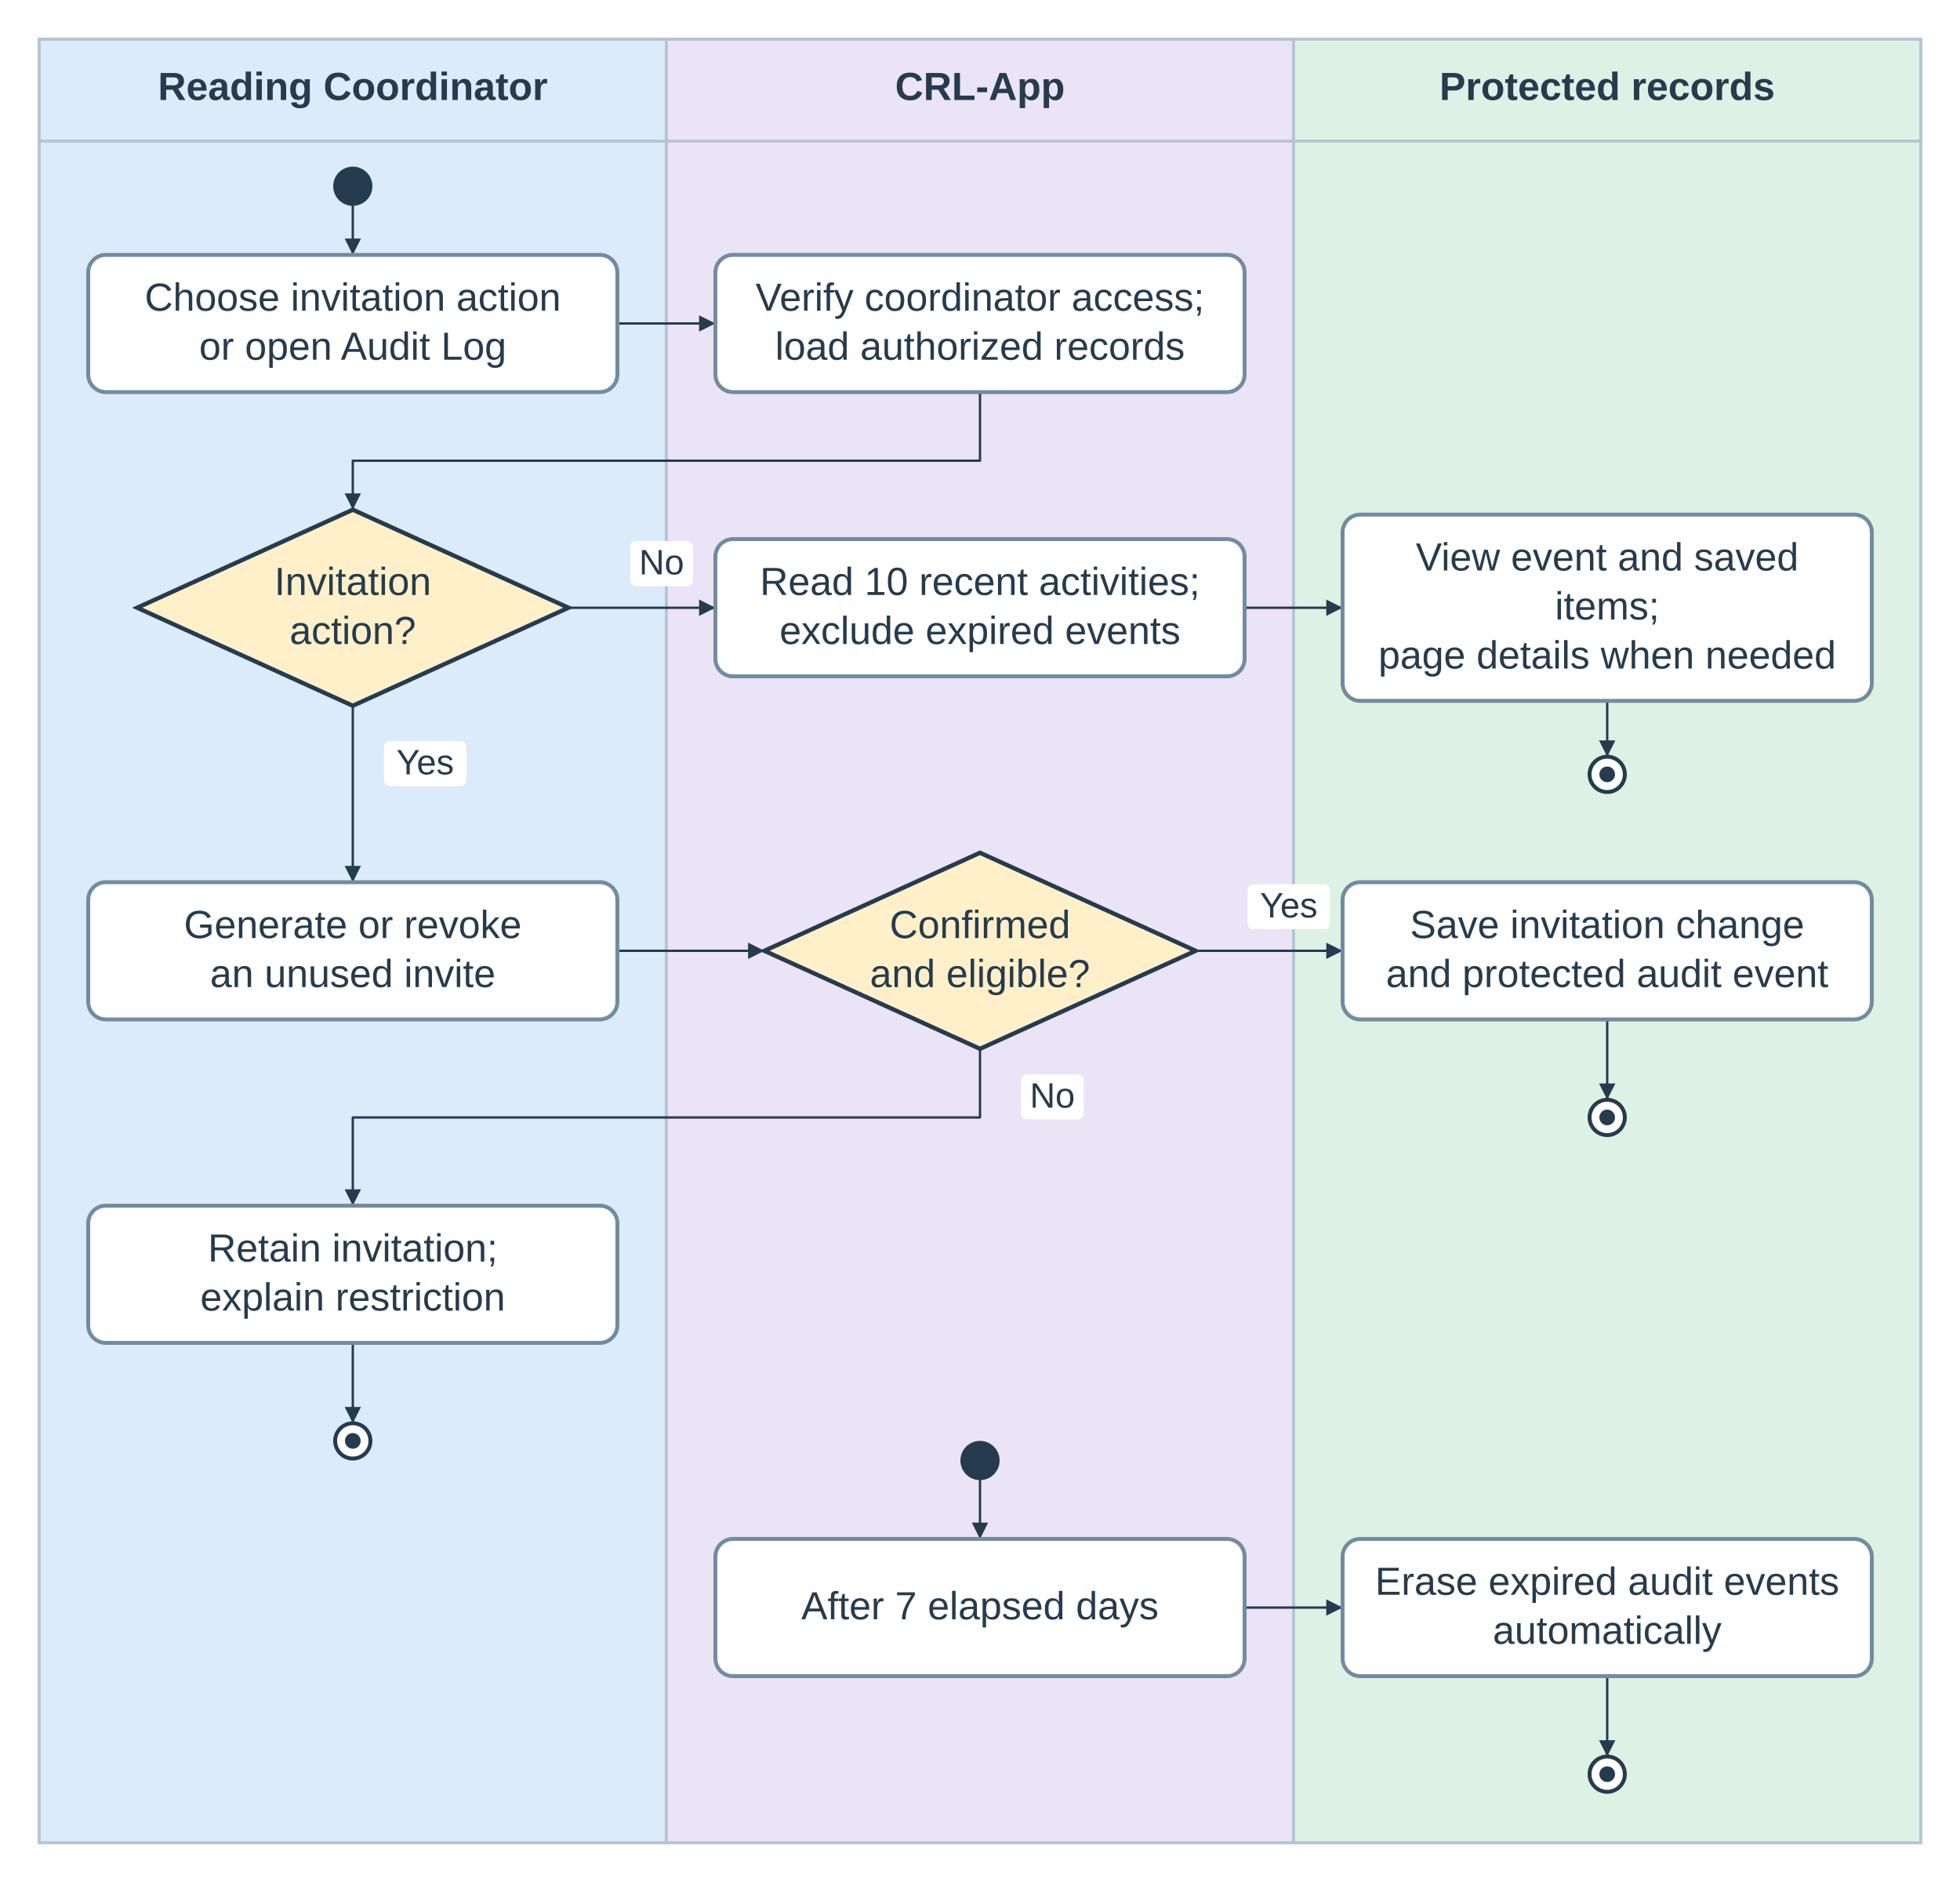
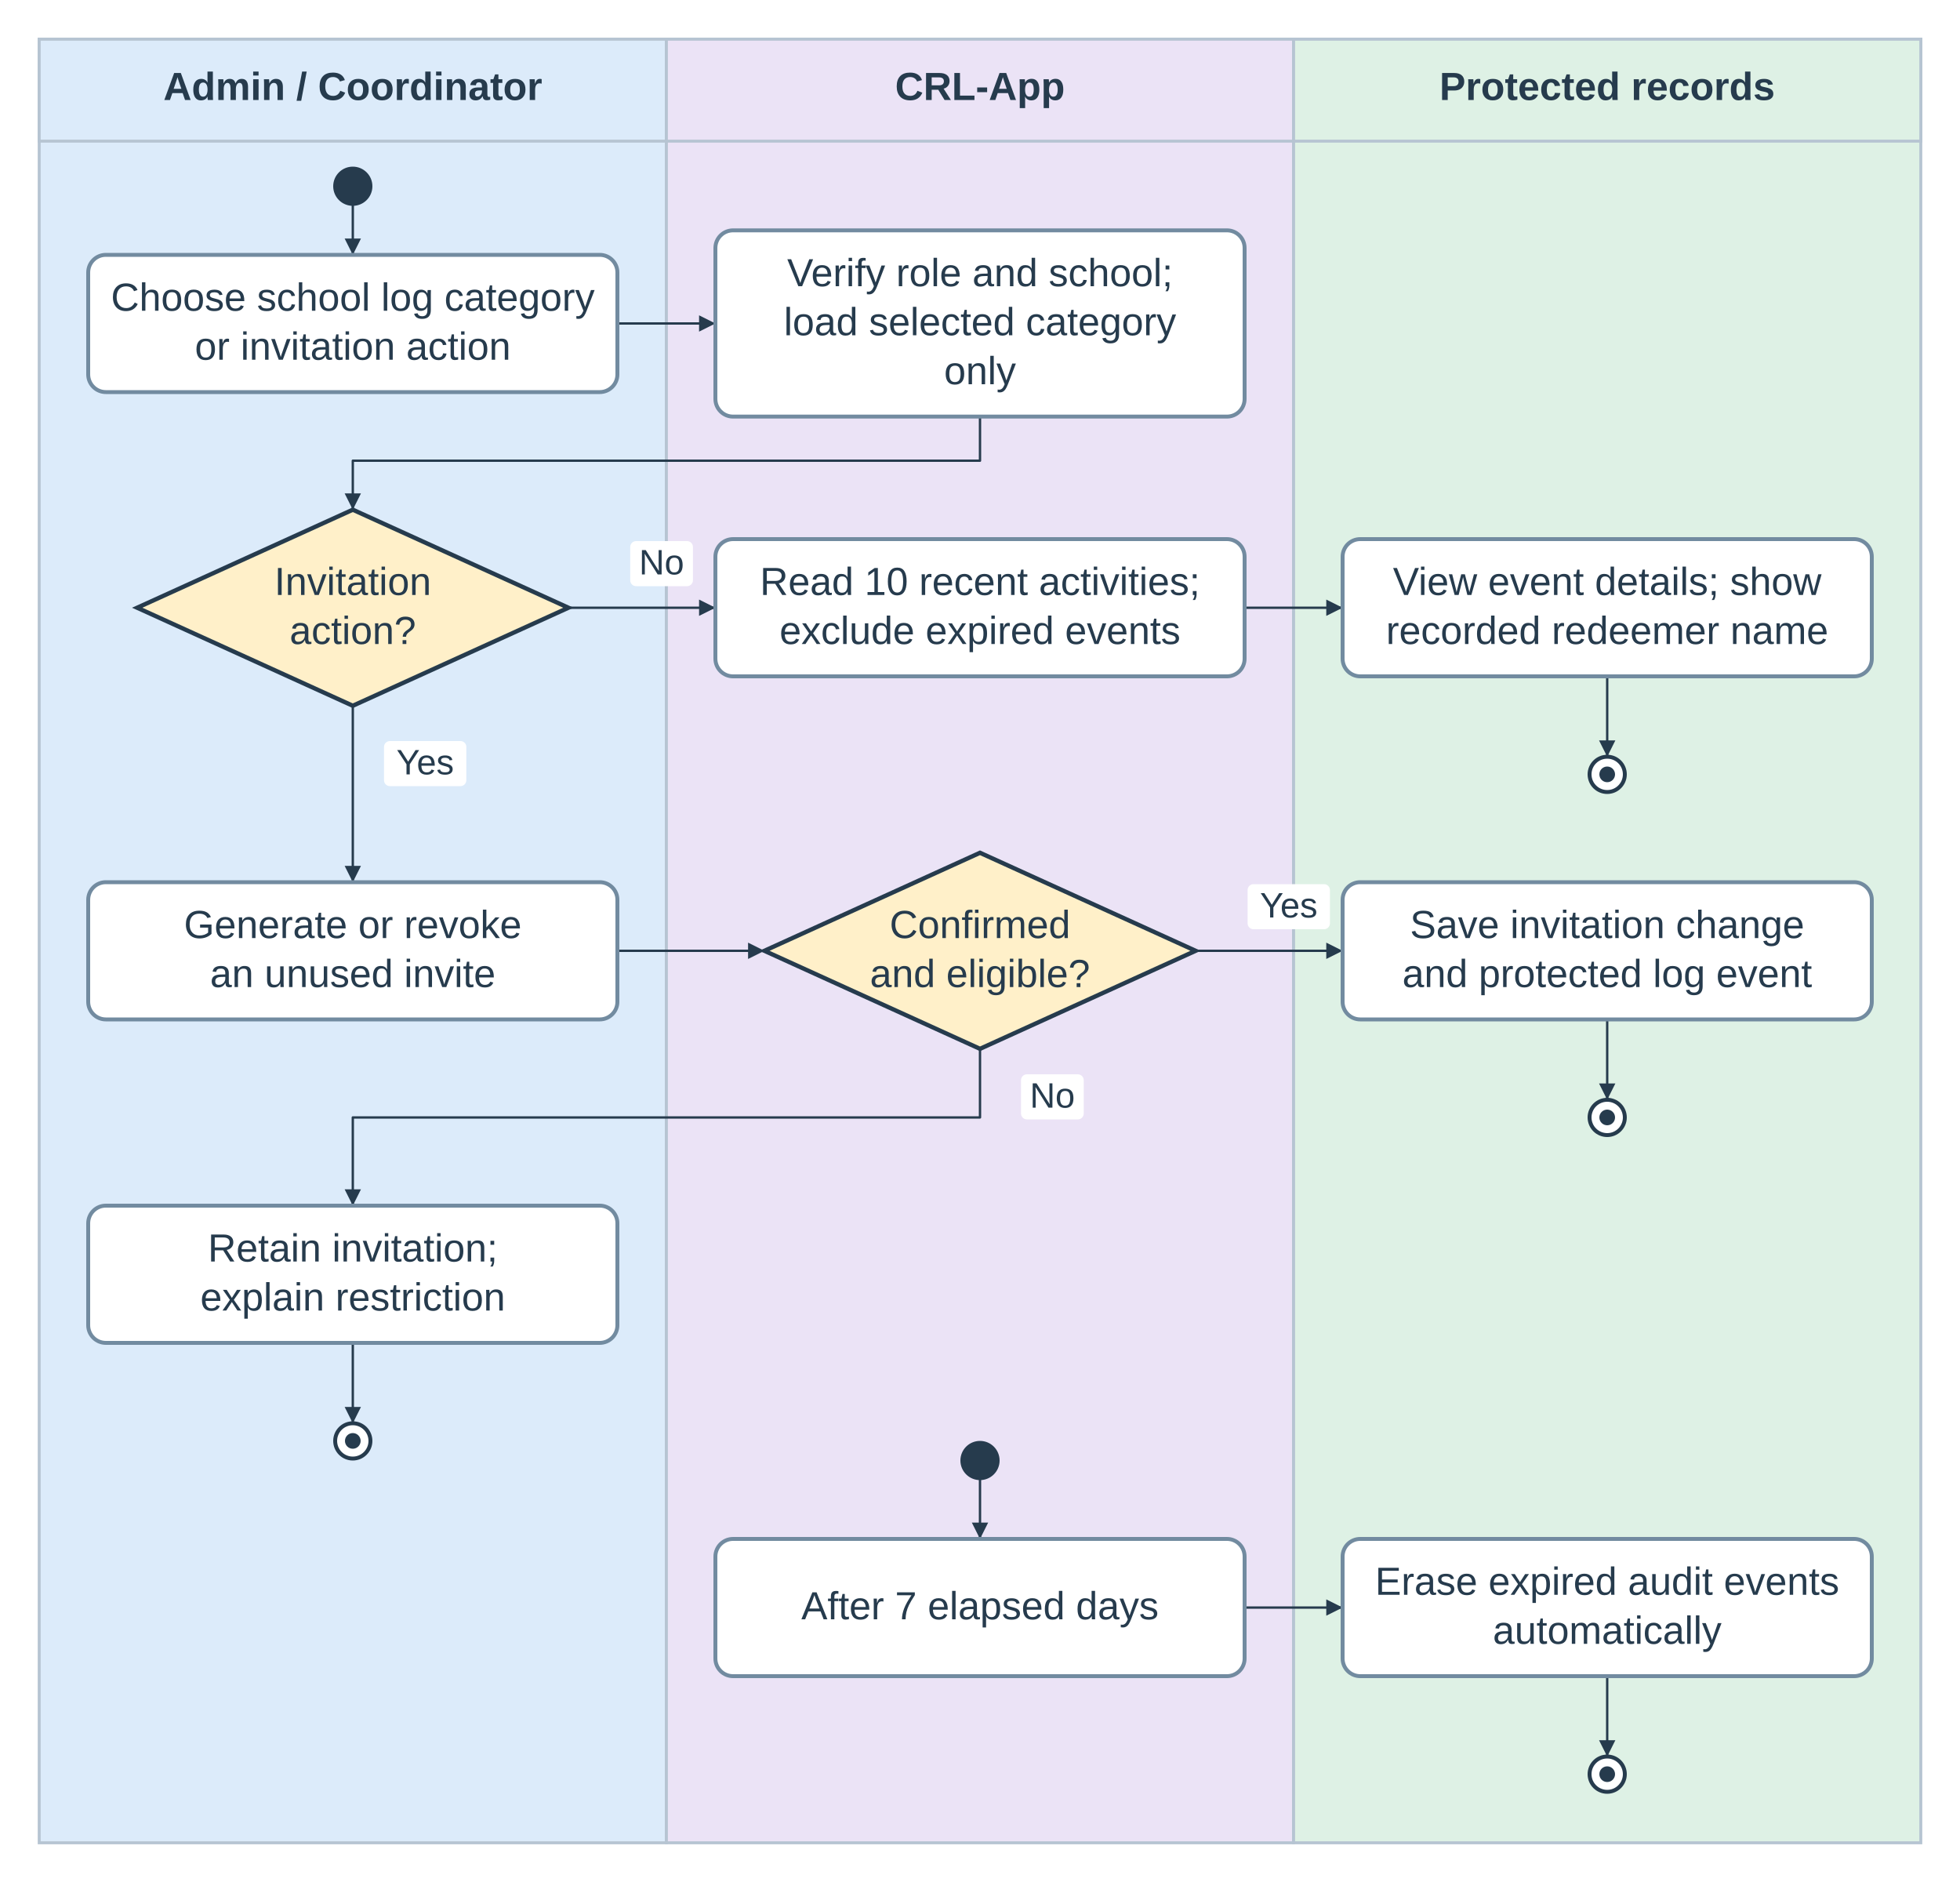
<svg xmlns="http://www.w3.org/2000/svg" width="1000" height="960" viewBox="0 0 1000 960">
  <rect width="100%" height="100%" fill="white" />
  <defs>
    <marker id="arrow" viewBox="0 0 12 12" refX="11" refY="6" markerWidth="10" markerHeight="10" markerUnits="userSpaceOnUse" orient="auto-start-reverse">
      <path d="M1,1 L11,6 L1,11 Z" fill="#263b4d" />
    </marker>
  </defs>
  <rect x="20.0" y="20" width="320.0" height="920" rx="0" fill="#dcebfa" stroke="#b6c4d2" stroke-width="1.5" />
  <rect x="20.0" y="20" width="320.0" height="52" rx="0" fill="#dcebfa" stroke="#b6c4d2" stroke-width="1.5" />
  <rect x="340.0" y="20" width="320.0" height="920" rx="0" fill="#ebe3f6" stroke="#b6c4d2" stroke-width="1.5" />
  <rect x="340.0" y="20" width="320.0" height="52" rx="0" fill="#ebe3f6" stroke="#b6c4d2" stroke-width="1.5" />
  <rect x="660.0" y="20" width="320.0" height="920" rx="0" fill="#def1e5" stroke="#b6c4d2" stroke-width="1.5" />
  <rect x="660.0" y="20" width="320.0" height="52" rx="0" fill="#def1e5" stroke="#b6c4d2" stroke-width="1.5" />
  <polyline points="180.0,104.0 180.0,130.0" fill="none" stroke="#263b4d" stroke-width="1.2" stroke-linejoin="round" marker-end="url(#arrow)" />
  <polyline points="315.0,165.0 365.0,165.0" fill="none" stroke="#263b4d" stroke-width="1.2" stroke-linejoin="round" marker-end="url(#arrow)" />
-   <polyline points="500.0,200.0 500.0,235 180.0,235 180.0,260.0" fill="none" stroke="#263b4d" stroke-width="1.2" stroke-linejoin="round" marker-end="url(#arrow)" />
+   <polyline points="500.0,212.5 500.0,235 180.0,235 180.0,260.0" fill="none" stroke="#263b4d" stroke-width="1.2" stroke-linejoin="round" marker-end="url(#arrow)" />
  <polyline points="290.0,310.0 365.0,310.0" fill="none" stroke="#263b4d" stroke-width="1.2" stroke-linejoin="round" marker-end="url(#arrow)" />
  <polyline points="635.0,310.0 685.0,310.0" fill="none" stroke="#263b4d" stroke-width="1.2" stroke-linejoin="round" marker-end="url(#arrow)" />
-   <polyline points="820.0,357.5 820.0,386.0" fill="none" stroke="#263b4d" stroke-width="1.2" stroke-linejoin="round" marker-end="url(#arrow)" />
+   <polyline points="820.0,345.0 820.0,386.0" fill="none" stroke="#263b4d" stroke-width="1.2" stroke-linejoin="round" marker-end="url(#arrow)" />
  <polyline points="180.0,360.0 180.0,450.0" fill="none" stroke="#263b4d" stroke-width="1.2" stroke-linejoin="round" marker-end="url(#arrow)" />
  <polyline points="315.0,485.0 390.0,485.0" fill="none" stroke="#263b4d" stroke-width="1.2" stroke-linejoin="round" marker-end="url(#arrow)" />
  <polyline points="500.0,535.0 500.0,570 180.0,570 180.0,615.0" fill="none" stroke="#263b4d" stroke-width="1.2" stroke-linejoin="round" marker-end="url(#arrow)" />
  <polyline points="180.0,685.0 180.0,726.0" fill="none" stroke="#263b4d" stroke-width="1.2" stroke-linejoin="round" marker-end="url(#arrow)" />
  <polyline points="610.0,485.0 685.0,485.0" fill="none" stroke="#263b4d" stroke-width="1.2" stroke-linejoin="round" marker-end="url(#arrow)" />
  <polyline points="820.0,520.0 820.0,561.0" fill="none" stroke="#263b4d" stroke-width="1.2" stroke-linejoin="round" marker-end="url(#arrow)" />
  <polyline points="500.0,754.0 500.0,785.0" fill="none" stroke="#263b4d" stroke-width="1.2" stroke-linejoin="round" marker-end="url(#arrow)" />
  <polyline points="635.0,820.0 685.0,820.0" fill="none" stroke="#263b4d" stroke-width="1.2" stroke-linejoin="round" marker-end="url(#arrow)" />
  <polyline points="820.0,855.0 820.0,896.0" fill="none" stroke="#263b4d" stroke-width="1.2" stroke-linejoin="round" marker-end="url(#arrow)" />
-   <text x="180.0" y="51.0" text-anchor="middle" font-family="Arial,sans-serif" font-size="20" fill="#263b4d" font-weight="bold">Reading Coordinator</text>
+   <text x="180.0" y="51.0" text-anchor="middle" font-family="Arial,sans-serif" font-size="20" fill="#263b4d" font-weight="bold">Admin / Coordinator</text>
  <text x="500.0" y="51.0" text-anchor="middle" font-family="Arial,sans-serif" font-size="20" fill="#263b4d" font-weight="bold">CRL-App</text>
  <text x="820.0" y="51.0" text-anchor="middle" font-family="Arial,sans-serif" font-size="20" fill="#263b4d" font-weight="bold">Protected records</text>
  <circle cx="180" cy="95" r="9.0" fill="#263b4d" stroke="#263b4d" stroke-width="2" />
  <rect x="45.0" y="130.0" width="270" height="70" rx="9" fill="white" stroke="#728ba0" stroke-width="2" />
-   <text x="180" y="158.5" text-anchor="middle" font-family="Arial,sans-serif" font-size="20" fill="#263b4d">Choose invitation action</text>
-   <text x="180" y="183.5" text-anchor="middle" font-family="Arial,sans-serif" font-size="20" fill="#263b4d">or open Audit Log</text>
-   <rect x="365.0" y="130.0" width="270" height="70" rx="9" fill="white" stroke="#728ba0" stroke-width="2" />
-   <text x="500" y="158.5" text-anchor="middle" font-family="Arial,sans-serif" font-size="20" fill="#263b4d">Verify coordinator access;</text>
-   <text x="500" y="183.5" text-anchor="middle" font-family="Arial,sans-serif" font-size="20" fill="#263b4d">load authorized records</text>
+   <text x="180" y="158.5" text-anchor="middle" font-family="Arial,sans-serif" font-size="20" fill="#263b4d">Choose school log category</text>
+   <text x="180" y="183.5" text-anchor="middle" font-family="Arial,sans-serif" font-size="20" fill="#263b4d">or invitation action</text>
+   <rect x="365.0" y="117.5" width="270" height="95" rx="9" fill="white" stroke="#728ba0" stroke-width="2" />
+   <text x="500" y="146.0" text-anchor="middle" font-family="Arial,sans-serif" font-size="20" fill="#263b4d">Verify role and school;</text>
+   <text x="500" y="171.0" text-anchor="middle" font-family="Arial,sans-serif" font-size="20" fill="#263b4d">load selected category</text>
+   <text x="500" y="196.0" text-anchor="middle" font-family="Arial,sans-serif" font-size="20" fill="#263b4d">only</text>
  <polygon points="180,260.0 290.0,310 180,360.0 70.0,310" fill="#fff0c9" stroke="#263b4d" stroke-width="2.2" />
  <text x="180" y="303.5" text-anchor="middle" font-family="Arial,sans-serif" font-size="20" fill="#263b4d">Invitation</text>
  <text x="180" y="328.5" text-anchor="middle" font-family="Arial,sans-serif" font-size="20" fill="#263b4d">action?</text>
  <rect x="365.0" y="275.0" width="270" height="70" rx="9" fill="white" stroke="#728ba0" stroke-width="2" />
  <text x="500" y="303.5" text-anchor="middle" font-family="Arial,sans-serif" font-size="20" fill="#263b4d">Read 10 recent activities;</text>
  <text x="500" y="328.5" text-anchor="middle" font-family="Arial,sans-serif" font-size="20" fill="#263b4d">exclude expired events</text>
-   <rect x="685.0" y="262.5" width="270" height="95" rx="9" fill="white" stroke="#728ba0" stroke-width="2" />
-   <text x="820" y="291.0" text-anchor="middle" font-family="Arial,sans-serif" font-size="20" fill="#263b4d">View event and saved</text>
-   <text x="820" y="316.0" text-anchor="middle" font-family="Arial,sans-serif" font-size="20" fill="#263b4d">items;</text>
-   <text x="820" y="341.0" text-anchor="middle" font-family="Arial,sans-serif" font-size="20" fill="#263b4d">page details when needed</text>
+   <rect x="685.0" y="275.0" width="270" height="70" rx="9" fill="white" stroke="#728ba0" stroke-width="2" />
+   <text x="820" y="303.5" text-anchor="middle" font-family="Arial,sans-serif" font-size="20" fill="#263b4d">View event details; show</text>
+   <text x="820" y="328.5" text-anchor="middle" font-family="Arial,sans-serif" font-size="20" fill="#263b4d">recorded redeemer name</text>
  <circle cx="820" cy="395" r="9.0" fill="white" stroke="#263b4d" stroke-width="2" />
  <circle cx="820" cy="395" r="4.0" fill="#263b4d" />
  <rect x="45.0" y="450.0" width="270" height="70" rx="9" fill="white" stroke="#728ba0" stroke-width="2" />
  <text x="180" y="478.5" text-anchor="middle" font-family="Arial,sans-serif" font-size="20" fill="#263b4d">Generate or revoke</text>
  <text x="180" y="503.5" text-anchor="middle" font-family="Arial,sans-serif" font-size="20" fill="#263b4d">an unused invite</text>
  <polygon points="500,435.0 610.0,485 500,535.0 390.0,485" fill="#fff0c9" stroke="#263b4d" stroke-width="2.2" />
  <text x="500" y="478.5" text-anchor="middle" font-family="Arial,sans-serif" font-size="20" fill="#263b4d">Confirmed</text>
  <text x="500" y="503.5" text-anchor="middle" font-family="Arial,sans-serif" font-size="20" fill="#263b4d">and eligible?</text>
  <rect x="45.0" y="615.0" width="270" height="70" rx="9" fill="white" stroke="#728ba0" stroke-width="2" />
  <text x="180" y="643.5" text-anchor="middle" font-family="Arial,sans-serif" font-size="20" fill="#263b4d">Retain invitation;</text>
  <text x="180" y="668.5" text-anchor="middle" font-family="Arial,sans-serif" font-size="20" fill="#263b4d">explain restriction</text>
  <circle cx="180" cy="735" r="9.0" fill="white" stroke="#263b4d" stroke-width="2" />
  <circle cx="180" cy="735" r="4.0" fill="#263b4d" />
  <rect x="685.0" y="450.0" width="270" height="70" rx="9" fill="white" stroke="#728ba0" stroke-width="2" />
  <text x="820" y="478.5" text-anchor="middle" font-family="Arial,sans-serif" font-size="20" fill="#263b4d">Save invitation change</text>
-   <text x="820" y="503.5" text-anchor="middle" font-family="Arial,sans-serif" font-size="20" fill="#263b4d">and protected audit event</text>
+   <text x="820" y="503.5" text-anchor="middle" font-family="Arial,sans-serif" font-size="20" fill="#263b4d">and protected log event</text>
  <circle cx="820" cy="570" r="9.0" fill="white" stroke="#263b4d" stroke-width="2" />
  <circle cx="820" cy="570" r="4.0" fill="#263b4d" />
  <circle cx="500" cy="745" r="9.0" fill="#263b4d" stroke="#263b4d" stroke-width="2" />
  <rect x="365.0" y="785.0" width="270" height="70" rx="9" fill="white" stroke="#728ba0" stroke-width="2" />
  <text x="500" y="826.0" text-anchor="middle" font-family="Arial,sans-serif" font-size="20" fill="#263b4d">After 7 elapsed days</text>
  <rect x="685.0" y="785.0" width="270" height="70" rx="9" fill="white" stroke="#728ba0" stroke-width="2" />
  <text x="820" y="813.5" text-anchor="middle" font-family="Arial,sans-serif" font-size="20" fill="#263b4d">Erase expired audit events</text>
  <text x="820" y="838.5" text-anchor="middle" font-family="Arial,sans-serif" font-size="20" fill="#263b4d">automatically</text>
  <circle cx="820" cy="905" r="9.0" fill="white" stroke="#263b4d" stroke-width="2" />
  <circle cx="820" cy="905" r="4.0" fill="#263b4d" />
  <rect x="321.538" y="276" width="32" height="23" rx="3" fill="white" />
  <text x="337.538" y="293" text-anchor="middle" font-family="Arial,sans-serif" font-size="18" fill="#263b4d">No</text>
  <rect x="195.923" y="378" width="42" height="23" rx="3" fill="white" />
  <text x="216.923" y="395" text-anchor="middle" font-family="Arial,sans-serif" font-size="18" fill="#263b4d">Yes</text>
  <rect x="520.923" y="548" width="32" height="23" rx="3" fill="white" />
  <text x="536.923" y="565" text-anchor="middle" font-family="Arial,sans-serif" font-size="18" fill="#263b4d">No</text>
  <rect x="636.538" y="451" width="42" height="23" rx="3" fill="white" />
  <text x="657.538" y="468" text-anchor="middle" font-family="Arial,sans-serif" font-size="18" fill="#263b4d">Yes</text>
</svg>
